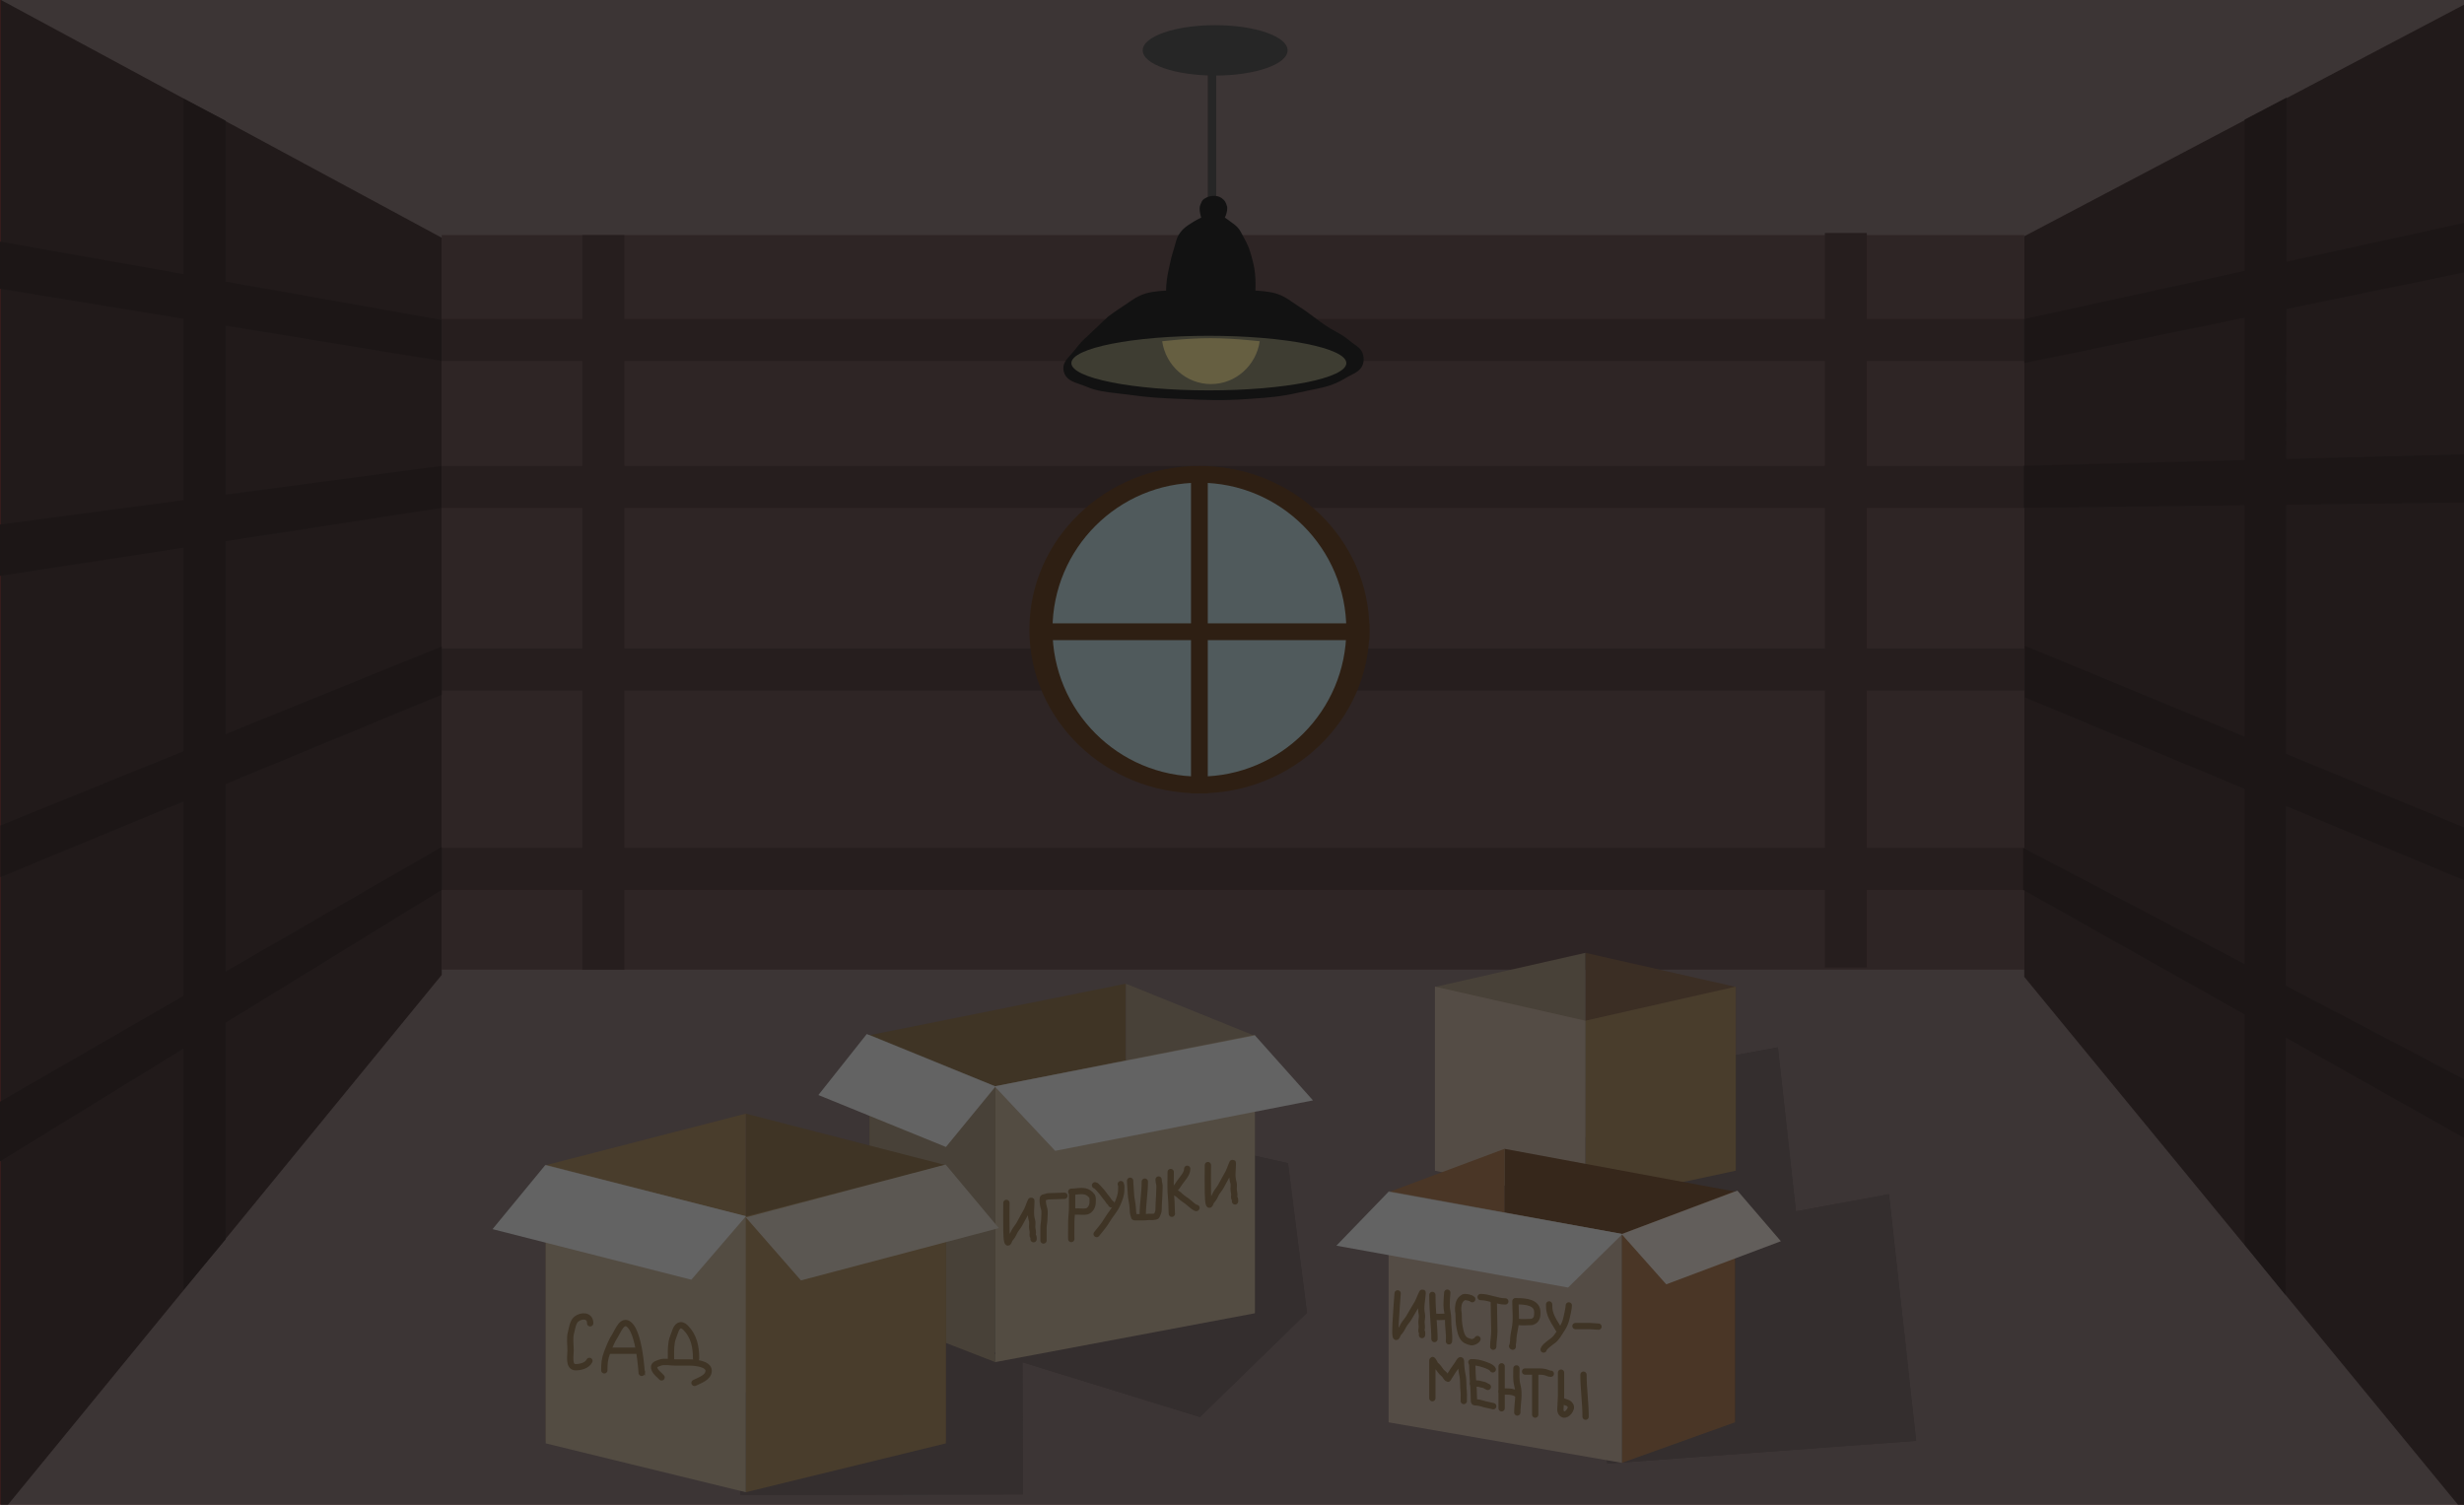
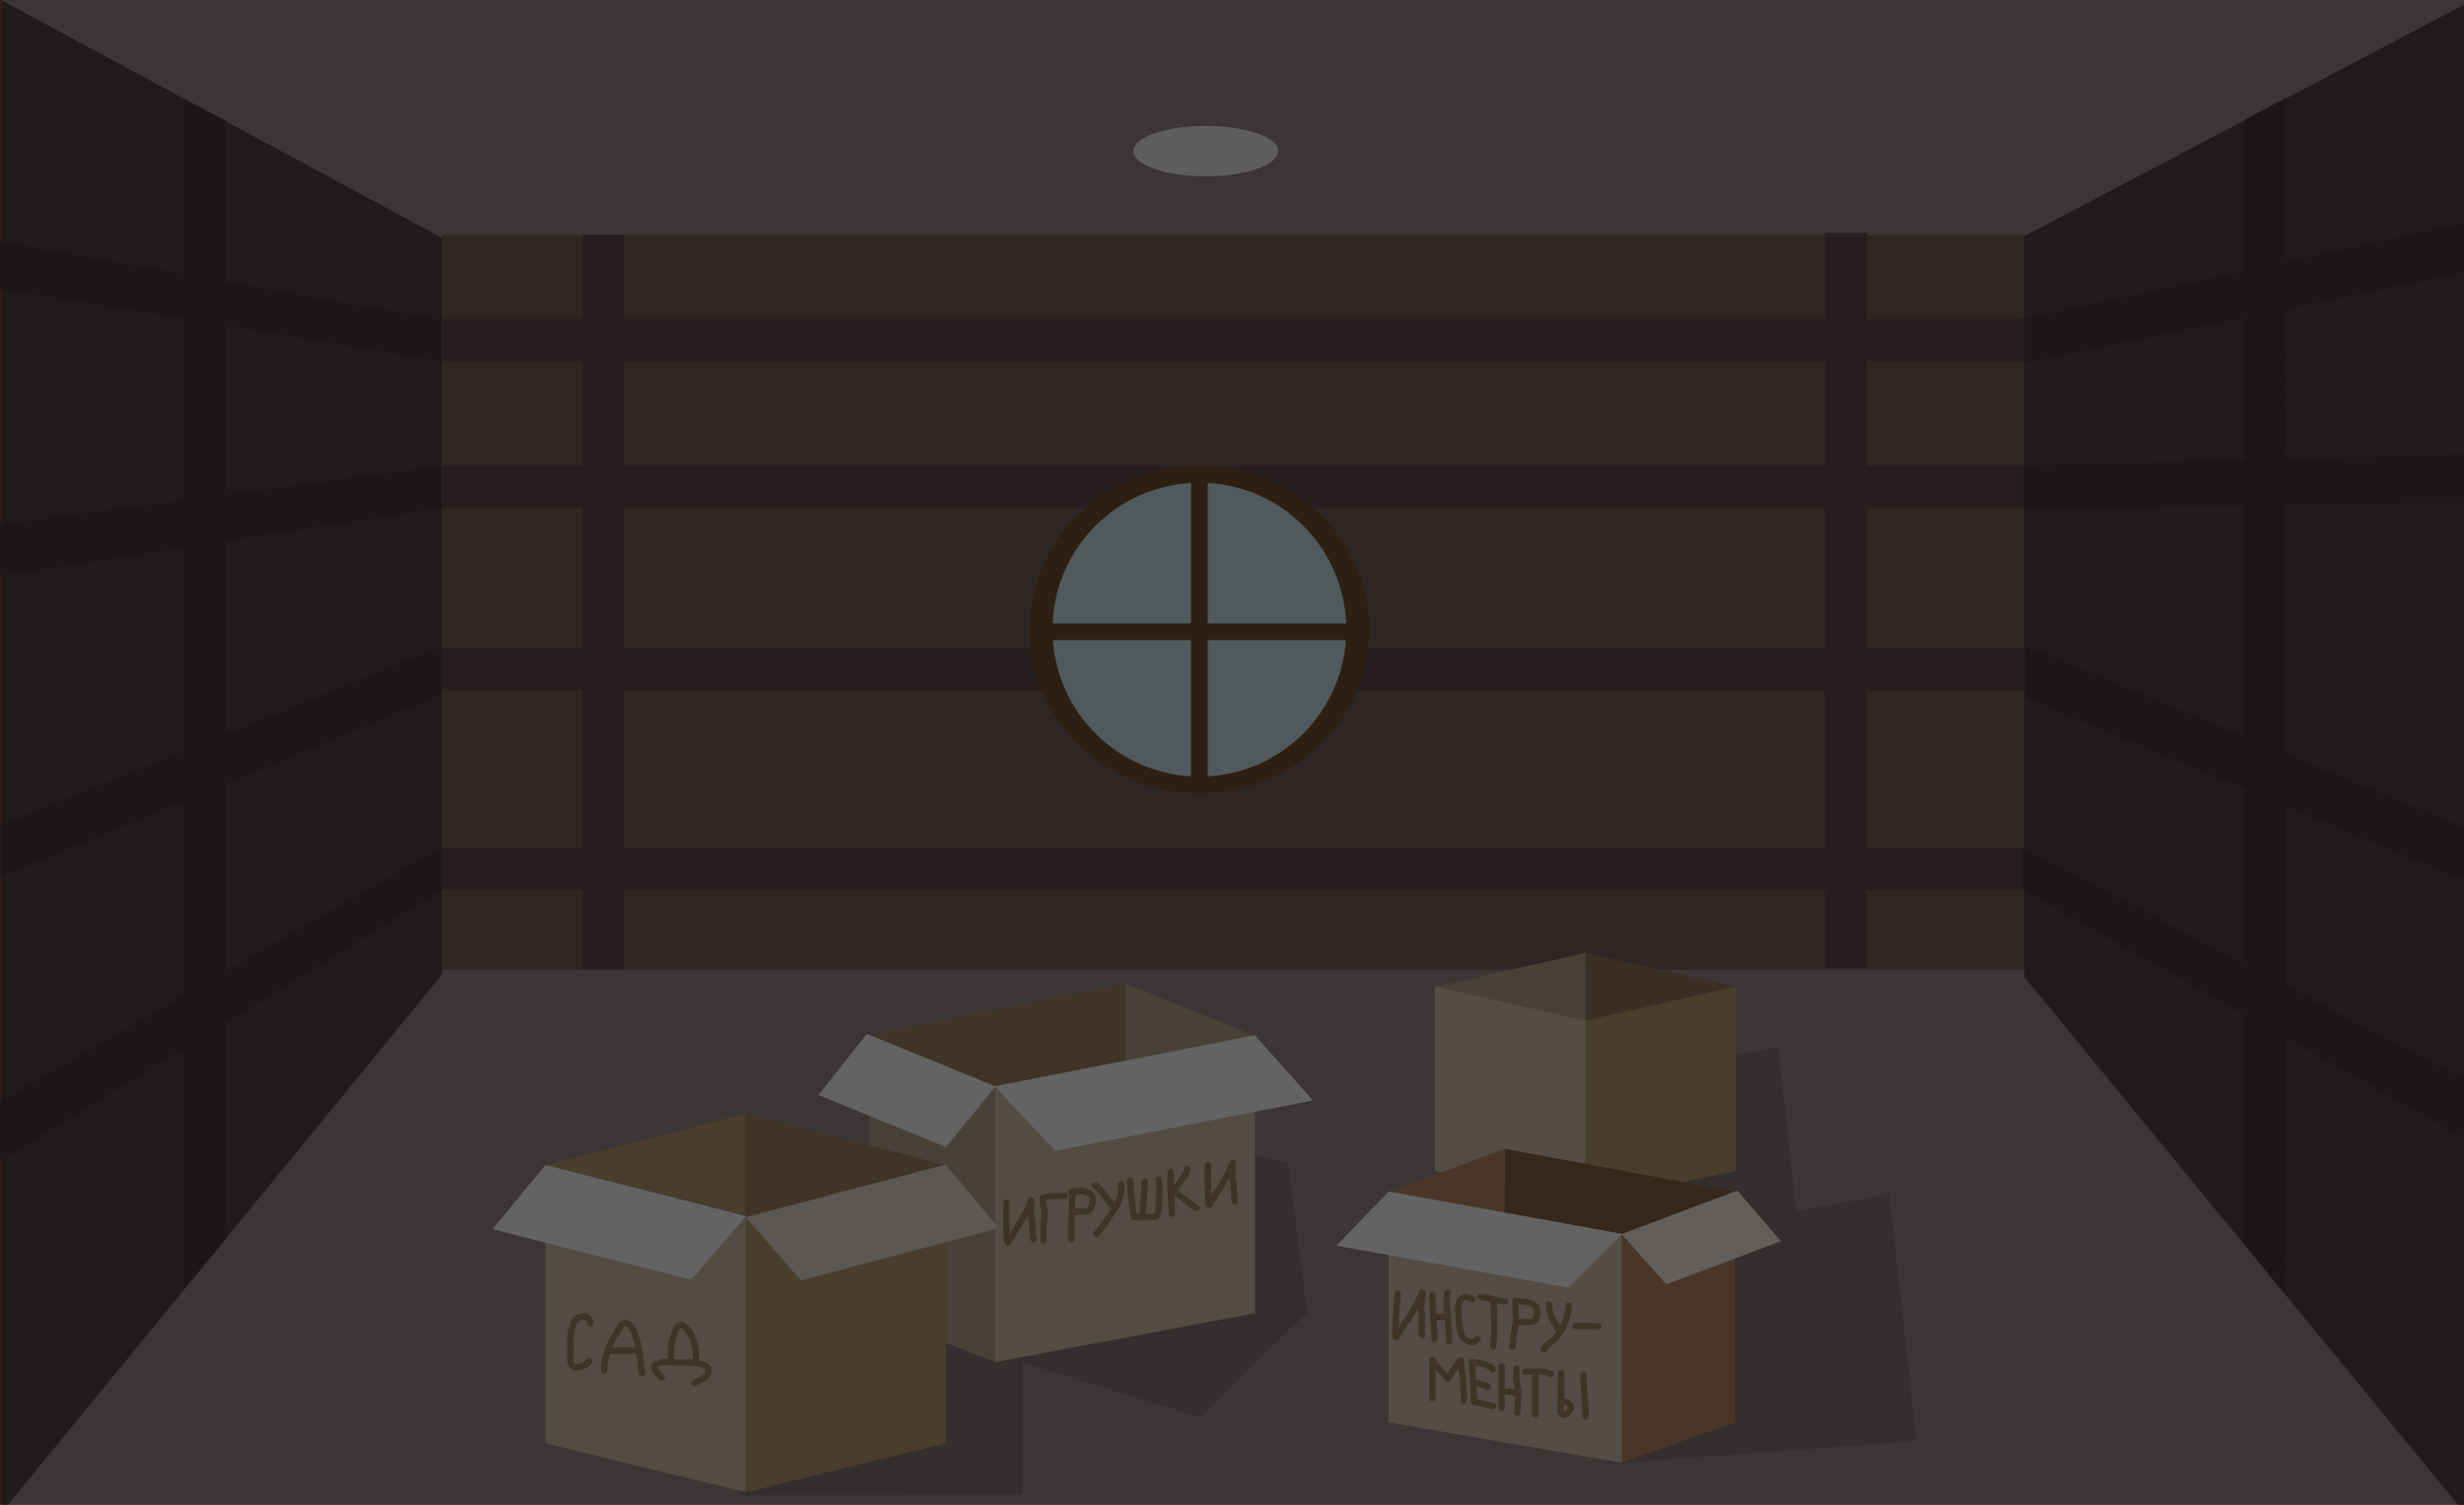
<svg xmlns="http://www.w3.org/2000/svg" width="1174" height="717" viewBox="0 0 1174 717" fill="none">
  <g clip-path="url(#clip0_1974_2)">
    <rect width="1174" height="717" fill="#884646" />
    <rect x="0.47" width="1174" height="717" fill="#958484" />
    <rect x="352.47" y="584.348" width="134.556" height="128" transform="rotate(-0.148085 352.47 584.348)" fill="#817272" />
    <rect x="352.47" y="584.348" width="134.556" height="128" transform="rotate(-0.148085 352.47 584.348)" fill="#817272" />
    <path d="M750.469 596.5L900.025 569L912.969 686.5L765.8 697.347L750.469 596.5Z" fill="#817272" />
    <path d="M750.469 596.5L900.025 569L912.969 686.5L765.8 697.347L750.469 596.5Z" fill="#817272" />
    <path d="M697.54 526.532L847.095 499.032L860.04 616.532L712.871 627.38L697.54 526.532Z" fill="#817272" />
    <path d="M697.54 526.532L847.095 499.032L860.04 616.532L712.871 627.38L697.54 526.532Z" fill="#817272" />
    <path fill-rule="evenodd" clip-rule="evenodd" d="M536.443 468.701V601.427L414.252 624.699V493.252L536.443 468.701Z" fill="#9D825D" />
    <path fill-rule="evenodd" clip-rule="evenodd" d="M414.251 493.003V625.729L474.194 649V517.553L414.251 493.003Z" fill="#B4A28B" />
    <path d="M521.808 533.73L613.667 554.225L622.714 625.486L571.718 675.155L473.969 645L521.808 533.73Z" fill="#817272" />
    <path d="M521.808 533.73L613.667 554.225L622.714 625.486L571.718 675.155L473.969 645L521.808 533.73Z" fill="#817272" />
    <path fill-rule="evenodd" clip-rule="evenodd" d="M536.444 468.701V601.427L597.155 624.699V493.252L536.444 468.701Z" fill="#B4A28B" />
    <path fill-rule="evenodd" clip-rule="evenodd" d="M597.923 493.003V625.729L474.194 649V517.553L597.923 493.003Z" fill="#CFBDA5" />
    <path fill-rule="evenodd" clip-rule="evenodd" d="M473.9 517.603L597.945 493.337L625.589 524.3L502.739 548.333L473.9 517.603Z" fill="#F7F7F7" />
    <path fill-rule="evenodd" clip-rule="evenodd" d="M474.346 517.668L412.974 492.68L389.921 521.747L450.701 546.493L474.346 517.668Z" fill="#F7F7F7" />
    <rect x="210.47" y="112" width="754" height="350" fill="#745C5C" />
    <rect x="210.47" y="152" width="754" height="20" fill="#5F4B4B" />
    <rect x="210.47" y="222" width="754" height="20" fill="#5F4B4B" />
    <rect x="210.47" y="309" width="754" height="20" fill="#5F4B4B" />
    <rect x="277.47" y="462" width="350" height="20" transform="rotate(-90 277.47 462)" fill="#5F4B4B" />
    <rect x="869.47" y="461" width="350" height="20" transform="rotate(-90 869.47 461)" fill="#5F4B4B" />
    <rect x="210.47" y="404" width="754" height="20" fill="#5F4B4B" />
    <path d="M0.47 0L210.47 113.283V464.5L0.47 721V0Z" fill="#534141" />
    <ellipse cx="571.47" cy="300" rx="81" ry="78" fill="#744E2F" />
    <path d="M1174.47 2L964.47 112.577V465.417L1174.47 721V2Z" fill="#534141" />
    <path fill-rule="evenodd" clip-rule="evenodd" d="M755.366 454V541.704L827.021 557.082V470.223L755.366 454Z" fill="#93735A" />
    <path fill-rule="evenodd" clip-rule="evenodd" d="M827.022 470.093V557.797L755.366 573.175V486.316L827.022 470.093Z" fill="#B7986E" />
    <path fill-rule="evenodd" clip-rule="evenodd" d="M755.366 454V541.704L683.71 557.082V470.223L755.366 454Z" fill="#B4A28B" />
    <path fill-rule="evenodd" clip-rule="evenodd" d="M683.71 470.093V557.797L755.366 573.175V486.316L683.71 470.093Z" fill="#D3BEAC" />
    <path fill-rule="evenodd" clip-rule="evenodd" d="M355.341 530.611V663.365L450.658 686.641V555.167L355.341 530.611Z" fill="#9D825D" />
    <path fill-rule="evenodd" clip-rule="evenodd" d="M450.658 554.97V687.723L355.341 711V579.525L450.658 554.97Z" fill="#B7986E" />
    <path fill-rule="evenodd" clip-rule="evenodd" d="M355.341 530.611V663.365L260.023 686.641V555.167L355.341 530.611Z" fill="#B7986E" />
    <path fill-rule="evenodd" clip-rule="evenodd" d="M260.023 554.97V687.723L355.341 711V579.525L260.023 554.97Z" fill="#CFBDA5" />
    <path fill-rule="evenodd" clip-rule="evenodd" d="M355.442 579.457L259.793 555.125L234.667 585.643L329.395 609.741L355.442 579.457Z" fill="#F7F7F7" />
    <path fill-rule="evenodd" clip-rule="evenodd" d="M355.353 580.021L450.555 554.859L475.908 585.152L381.623 610.072L355.353 580.021Z" fill="#E3DACD" />
    <path fill-rule="evenodd" clip-rule="evenodd" d="M716.847 547.38V657.521L826.653 676.833V567.753L716.847 547.38Z" fill="#866143" />
    <path fill-rule="evenodd" clip-rule="evenodd" d="M826.653 567.548V677.689L772.785 697.001V587.921L826.653 567.548Z" fill="#B88860" />
    <path fill-rule="evenodd" clip-rule="evenodd" d="M716.846 547.38V657.521L662.288 676.833V567.753L716.846 547.38Z" fill="#B88860" />
    <path fill-rule="evenodd" clip-rule="evenodd" d="M661.597 567.548V677.689L772.785 697.001V587.921L661.597 567.548Z" fill="#D3BEAC" />
    <path fill-rule="evenodd" clip-rule="evenodd" d="M773.051 587.962L661.578 567.825L636.736 593.52L747.135 613.463L773.051 587.962Z" fill="#F7F7F7" />
    <path fill-rule="evenodd" clip-rule="evenodd" d="M772.65 588.015L827.801 567.28L848.519 591.4L793.899 611.936L772.65 588.015Z" fill="#F5EBE3" />
    <circle cx="571.47" cy="300" r="70" fill="#C7E1E7" />
    <rect x="567.47" y="227" width="8" height="151" fill="#744E2F" />
    <rect x="491.47" y="305" width="8" height="161" transform="rotate(-90 491.47 305)" fill="#744E2F" />
    <path d="M0.191 393.32L210.47 308L210.47 331L0.191 417.934L0.191 393.32Z" fill="#453838" />
    <path d="M-1.03 525.5L210.47 403.501L210.47 424L-1.03 554L-1.03 525.5Z" fill="#453838" />
    <path d="M-0.627 250L210.373 222L210.373 242L-0.627 274.5L-0.627 250Z" fill="#453838" />
    <path d="M-0.53 115L210.428 152.437L210.428 172L-0.53 137.5L-0.53 115Z" fill="#453838" />
    <path d="M1175.48 394.844L964.833 307.681L964.731 332.256L1175.37 419.93L1175.48 394.844Z" fill="#453838" />
    <path d="M1174.63 514.501L963.987 404L963.987 424L1174.63 542.5L1174.63 514.501Z" fill="#453838" />
    <path d="M1175.01 216.433L964.28 221.933L964.28 242L1175.01 239.433L1175.01 216.433Z" fill="#453838" />
    <path d="M1174.97 106L964.47 151.999L964.47 172.999L1175.47 129.5L1174.97 106Z" fill="#453838" />
-     <rect x="575.47" y="26" width="4" height="79" fill="#5F5E5E" />
-     <ellipse cx="578.97" cy="24" rx="34.5" ry="12" fill="#5F5E5E" />
-     <path fill-rule="evenodd" clip-rule="evenodd" d="M510.243 168.886C511.055 167.993 511.901 167.062 512.663 166.024C514.606 163.377 516.305 161.816 518.313 159.972C519.152 159.201 520.044 158.381 521.031 157.411C523.681 154.809 527.944 150.866 527.944 150.866C527.944 150.866 532.048 147.819 534.857 146.043C538.131 143.972 541.052 141.319 545.772 139.842C549.454 138.69 555.595 138.464 555.595 138.464C555.595 138.464 555.471 134.774 556.687 129.163C556.859 128.369 557.011 127.643 557.155 126.957C557.748 124.135 558.193 122.014 559.234 118.828C559.532 117.916 559.749 117.087 559.953 116.306C560.488 114.268 560.935 112.56 562.508 110.56C564.016 108.642 565.338 107.785 567.264 106.537C567.489 106.392 567.723 106.24 567.965 106.081C569.589 105.019 572.331 103.67 572.331 103.67C572.331 103.67 570.926 99.532 571.968 97.469C572.619 96.179 572.549 95.532 573.787 94.713C575.371 93.665 576.95 93.243 578.88 93.335C580.541 93.414 581.683 93.967 582.882 95.057C584.339 96.382 584.338 97.813 584.702 98.502C584.702 98.548 584.702 99.49 584.702 99.536C584.702 101.495 583.61 103.67 583.61 103.67C583.61 103.67 586.724 105.848 588.34 107.115C590.191 108.565 590.928 109.97 591.855 111.739C592.114 112.233 592.388 112.756 592.706 113.316C594.853 117.103 595.624 119.476 596.708 123.651C597.634 127.217 597.953 129.285 598.163 132.952C598.287 135.102 598.163 138.464 598.163 138.464C598.163 138.464 604.304 138.69 607.987 139.842C611.384 140.905 613.399 142.303 615.806 143.972C616.744 144.623 617.74 145.314 618.902 146.043C621.814 147.871 623.892 149.439 626.033 151.054C627.809 152.394 629.627 153.766 632 155.345C633.651 156.444 635.104 157.243 636.491 158.007C638.625 159.182 640.604 160.272 642.914 162.234C643.684 162.888 644.454 163.433 645.186 163.951C647.162 165.349 648.853 166.547 649.463 169.124C649.836 170.7 649.872 171.691 649.463 173.258C648.732 176.062 646.126 177.601 643.642 178.77C642.674 179.226 642.091 179.534 641.095 180.148C634.807 184.029 629.914 184.707 623.454 186.059C622.024 186.358 620.517 186.673 618.902 187.038C609.963 189.062 604.526 189.432 595.784 190.028C595.256 190.064 594.715 190.101 594.161 190.139C582.359 190.95 575.638 190.659 563.905 190.152L563.6 190.139C563.337 190.127 563.078 190.116 562.822 190.105C553.187 189.689 547.522 189.445 537.768 188.072C535.76 187.789 533.903 187.584 532.14 187.388C526.981 186.817 522.638 186.337 517.757 184.282C516.695 183.835 515.624 183.466 514.587 183.108C510.983 181.866 507.795 180.766 506.842 177.048C505.958 173.599 507.965 171.392 510.243 168.886Z" fill="#2E2E2E" />
-     <ellipse cx="575.97" cy="173" rx="65.5" ry="13" fill="#9B997E" />
-     <path fill-rule="evenodd" clip-rule="evenodd" d="M576.97 183C588.75 183 598.506 174.147 600.207 162.6C600.207 162.6 591.548 161.664 585.978 161.4C578.797 161.059 574.75 161.046 567.57 161.4C562.153 161.667 553.732 162.6 553.732 162.6C555.433 174.147 565.189 183 576.97 183Z" fill="#FFEDA3" />
    <path d="M87.47 614.5L87.47 47L107.47 57.5L107.47 590.5L87.47 614.5Z" fill="#453838" />
    <path d="M1088.97 617L1089.47 46.5L1069.47 57V593L1088.97 617Z" fill="#453838" />
    <path d="M479.519 573.138C479.519 579.052 479.075 596.624 480.862 590.852C480.979 590.475 481.585 589.779 481.856 589.439C482.533 588.588 482.865 587.747 483.328 586.823C483.966 585.551 485.09 584.434 485.739 583.177C486.867 580.992 488.145 578.853 489.309 576.705C490.09 575.264 491.407 570.774 491.407 572.319C491.407 575.255 490.749 578.469 491.702 581.46C492.002 582.404 491.775 583.531 491.775 584.498C491.775 585.459 492.107 586.317 492.107 587.272C492.107 587.656 491.841 588.821 492.272 589.069C492.577 589.244 492.438 591.043 492.438 590.258" stroke="#9D825D" stroke-width="3" stroke-linecap="round" />
    <path d="M575.519 555.138C575.519 561.052 575.075 578.624 576.862 572.852C576.979 572.475 577.585 571.779 577.856 571.439C578.533 570.588 578.865 569.747 579.328 568.823C579.966 567.551 581.09 566.434 581.739 565.177C582.867 562.992 584.145 560.853 585.309 558.705C586.09 557.264 587.407 552.774 587.407 554.319C587.407 557.255 586.749 560.469 587.702 563.46C588.002 564.404 587.775 565.531 587.775 566.498C587.775 567.459 588.107 568.317 588.107 569.272C588.107 569.656 587.841 570.821 588.272 571.069C588.577 571.244 588.438 573.043 588.438 572.258" stroke="#9D825D" stroke-width="3" stroke-linecap="round" />
    <path d="M665.915 616.253C665.477 622.742 663.734 641.999 665.944 635.784C666.089 635.378 666.745 634.655 667.04 634.3C667.779 633.411 668.172 632.511 668.703 631.528C669.434 630.175 670.638 629.025 671.378 627.689C672.665 625.367 674.099 623.105 675.419 620.826C676.305 619.297 677.952 614.457 677.837 616.154C677.62 619.375 676.725 622.859 677.454 626.206C677.684 627.261 677.374 628.483 677.303 629.545C677.232 630.599 677.499 631.564 677.428 632.612C677.4 633.033 677.049 634.294 677.46 634.594C677.752 634.807 677.48 636.772 677.538 635.91" stroke="#9D825D" stroke-width="3" stroke-linecap="round" />
    <path d="M497.192 591.04C497.192 588.997 497.192 586.955 497.192 584.913C497.192 583.561 497.576 582.189 497.576 580.853C497.576 579.368 497.924 577.319 497.48 575.898C497.056 574.543 496.809 573.196 496.809 571.775C496.809 570.118 497.115 570.8 498.343 570.283C499.143 569.946 500.147 569.942 501.028 569.942C503.032 569.942 505.119 569.75 507.166 569.75" stroke="#9D825D" stroke-width="3" stroke-linecap="round" />
    <path d="M510.81 568.983C510.81 571.093 510.81 573.203 510.81 575.313C510.81 577.494 510.487 579.672 510.427 581.834C510.35 584.582 510.427 592.83 510.427 590.081" stroke="#9D825D" stroke-width="3" stroke-linecap="round" />
    <path d="M510.427 567.833C512.626 567.833 514.678 567.233 516.863 567.63C518.146 567.864 519.367 568.715 520.166 569.751C520.849 570.636 520.592 571.933 520.592 573C520.592 574.698 519.468 576.787 517.715 577.188C516.484 577.47 514.946 577.231 513.687 577.231C513.265 577.231 511.963 577.426 511.769 577.039" stroke="#9D825D" stroke-width="3" stroke-linecap="round" />
    <path d="M521.743 564.764C522.466 564.854 523.726 566.554 524.237 567.065C525.402 568.231 526.223 569.698 527.305 570.901C527.876 571.535 528.271 572.48 528.936 573.011C529.4 573.383 529.607 574.521 529.607 573.586" stroke="#9D825D" stroke-width="3" stroke-linecap="round" />
    <path d="M522.51 587.97C524.264 585.826 526.092 583.674 527.507 581.268C529.016 578.703 531.21 576.418 532.387 573.671C533.298 571.546 534.209 569.352 534.209 567.022C534.209 566.135 534.401 564.953 534.018 564.188" stroke="#9D825D" stroke-width="3" stroke-linecap="round" />
    <path d="M538.47 562.587C538.47 564.628 538.785 566.6 538.827 568.609C538.875 570.969 539.641 573.264 539.718 575.652C539.752 576.687 539.823 578.252 540.214 579.217C540.485 579.886 540.122 580 540.967 580C542.203 580 543.438 580 544.674 580C545.644 580 546.59 579.842 547.528 579.804C548.233 579.776 549.019 579.934 549.708 579.761C550.227 579.631 550.94 579.784 551.175 579.174C551.586 578.107 552.027 577.492 552.027 576.283C552.027 573.334 552.384 570.431 552.384 567.478C552.384 566.46 552.601 565.095 552.344 564.109C552.153 563.376 552.027 562.756 552.027 562" stroke="#9D825D" stroke-width="3" stroke-linecap="round" />
    <path d="M544.47 579C544.47 573.465 545.47 568.39 545.47 563" stroke="#9D825D" stroke-width="3" stroke-linecap="round" />
    <path d="M557.801 558.434C557.801 561.646 557.669 564.889 557.811 568.098C557.902 570.126 558.184 572.133 558.184 574.161C558.184 575.505 558.376 579.533 558.376 578.189" stroke="#9D825D" stroke-width="3" stroke-linecap="round" />
    <path d="M558.951 568.024C559.054 567.101 560.591 565.761 561.072 564.944C562.01 563.35 563.293 561.975 564.311 560.448C565.039 559.356 565.664 558.242 565.664 556.899" stroke="#9D825D" stroke-width="3" stroke-linecap="round" />
    <path d="M558.76 568.024C560.263 568.024 561.36 568.936 562.404 569.942C563.642 571.136 565.164 571.88 566.421 573.011C566.922 573.462 569.887 576.071 570.076 575.505" stroke="#9D825D" stroke-width="3" stroke-linecap="round" />
    <path d="M682.47 617C682.47 620.909 682.711 624.61 682.979 628.441C683.196 631.555 683.47 634.959 683.47 638" stroke="#9D825D" stroke-width="3" stroke-linecap="round" />
    <path d="M683.054 627.128C683.127 627.717 687.917 627.389 688.795 627.389" stroke="#9D825D" stroke-width="3" stroke-linecap="round" />
    <path d="M689.57 615.909C689.382 617.882 689.284 619.812 689.254 621.781C689.219 624.08 690.032 626.429 689.971 628.7C689.878 632.164 690.692 635.709 690.369 639.09" stroke="#9D825D" stroke-width="3" stroke-linecap="round" />
    <path d="M701.47 619C700.661 618.217 698.542 618 697.97 618C696.97 618 695.872 619.196 695.47 620C694.57 621.8 694.62 624.176 694.97 626C694.97 628.263 695.039 630.346 695.47 632.5C695.855 634.425 696.364 637.457 698.47 638.627C699.352 639.117 699.93 639.269 700.97 639.501C701.705 639.664 703.47 639 703.97 638.001" stroke="#9D825D" stroke-width="3" stroke-linecap="round" />
    <path d="M711.731 620C711.731 624.741 711.992 629.41 711.992 634.151C711.992 636.751 711.47 639.137 711.47 641.662" stroke="#9D825D" stroke-width="3" stroke-linecap="round" />
    <path d="M705.47 618C709.434 618 713.272 620.088 717.214 620.088" stroke="#9D825D" stroke-width="3" stroke-linecap="round" />
    <path d="M722.036 620C722.036 624.28 722.645 629.132 721.717 633.31C721.342 634.997 720.992 637.195 720.992 638.922C720.992 639.563 720.753 640.089 720.731 640.676C720.711 641.186 720.985 642.174 720.47 641.401" stroke="#9D825D" stroke-width="3" stroke-linecap="round" />
    <path d="M722.47 620C727.152 620 732.47 620.532 732.47 625.236C732.47 627.035 732.47 629.003 729.973 629.841C728.938 629.872 723.057 630.372 722.47 629.422" stroke="#9D825D" stroke-width="3" stroke-linecap="round" />
    <path d="M735.47 643C735.782 641.696 738.697 639.665 739.818 638.847C741.832 637.376 742.823 635.148 744.167 633.206C745.214 631.692 745.911 629.962 746.326 628.224C746.622 626.986 747.47 623.309 747.47 622" stroke="#9D825D" stroke-width="3" stroke-linecap="round" />
    <path d="M750.649 631.826C752.931 631.826 755.212 631.826 757.493 631.826C758.161 631.826 760.969 632.087 761.611 632.087" stroke="#9D825D" stroke-width="3" stroke-linecap="round" />
    <path d="M682.47 666.179C682.47 660.186 682.47 654.193 682.47 648.199C682.47 647.229 683.746 650.106 684.044 650.347C684.982 651.106 685.729 652.134 686.406 653.141C687.056 654.108 688.135 654.568 688.71 655.635C688.941 656.063 689.205 656.375 689.556 656.716C690.116 657.261 689.965 656.657 690.226 656.311C690.962 655.337 691.607 654.114 692.311 653.066C693.08 651.921 693.94 650.861 694.673 649.686C695.207 648.83 696.117 647.001 696.117 648.92C696.117 650.985 696.422 653.345 696.846 655.364C697.382 657.921 697.027 660.748 697.414 663.34C697.53 664.115 697.429 664.988 697.429 665.774C697.429 666.083 697.414 669.721 697.429 666.99" stroke="#9D825D" stroke-width="3" stroke-linecap="round" />
    <path d="M701.47 650C701.47 655.748 702.281 661.393 702.281 667.146C702.281 668.054 702.247 668.182 703.362 668.182C704.117 668.182 705.371 668.441 706.064 668.687C707.749 669.283 709.746 669.517 711.47 670" stroke="#9D825D" stroke-width="3" stroke-linecap="round" />
    <path d="M701.062 649.052C703.269 649.052 704.792 649.348 706.861 650.038C708.127 650.46 710.653 651.27 711.24 652.445" stroke="#9D825D" stroke-width="3" stroke-linecap="round" />
    <path d="M701.845 659.23C702.541 659.23 703.237 659.23 703.933 659.23C704.909 659.23 705.581 659.634 706.514 659.738C707.497 659.847 708.09 660.529 708.891 660.796" stroke="#9D825D" stroke-width="3" stroke-linecap="round" />
    <path d="M715.47 651C715.47 657.686 715.47 664.296 715.47 671" stroke="#9D825D" stroke-width="3" stroke-linecap="round" />
    <path d="M715.47 663.011C717.599 663.011 720.619 662.823 722.47 664" stroke="#9D825D" stroke-width="3" stroke-linecap="round" />
    <path d="M722.943 673C722.943 668.722 724.112 664.315 722.967 660.086C722.253 657.452 722.518 654.698 722.518 652" stroke="#9D825D" stroke-width="3" stroke-linecap="round" />
    <path d="M731.47 654C731.47 658.696 731.47 663.392 731.47 668.088C731.47 668.86 731.47 672.604 731.47 674" stroke="#9D825D" stroke-width="3" stroke-linecap="round" />
    <path d="M726.639 653.488C728.901 653.488 731.162 653.488 733.424 653.488C734.41 653.488 735.23 653.556 736.165 653.764C737.178 653.989 737.84 654.532 738.905 654.532" stroke="#9D825D" stroke-width="3" stroke-linecap="round" />
    <path d="M743.779 654C743.779 657.73 743.779 661.459 743.779 665.189C743.779 666.707 743.559 668.243 743.559 669.799C743.559 670.604 743.298 672.058 743.669 672.765C745.089 675.466 747.711 673.18 748.36 671.198C748.736 670.051 748.095 669.096 747.197 668.569C746.358 668.076 744.154 667.787 743.887 666.942" stroke="#9D825D" stroke-width="3" stroke-linecap="round" />
    <path d="M754.47 655C754.47 661.727 755.47 668.294 755.47 675" stroke="#9D825D" stroke-width="3" stroke-linecap="round" />
    <path d="M738.097 621.514C738.097 622.825 738.147 623.985 738.485 625.263C738.885 626.779 739.592 628.237 740.359 629.594C741.038 630.796 741.886 631.938 742.493 633.15" stroke="#9D825D" stroke-width="3" stroke-linecap="round" />
    <path d="M281.203 630.492C281.203 626.51 277.027 626.618 274.663 628.457C272.866 629.855 272.599 632.988 272.047 634.976C271.327 637.568 271.86 640.884 271.86 643.572C271.86 646.026 270.732 651.421 274.289 651.421C276.563 651.421 279.705 650.679 280.829 648.431" stroke="#9D825D" stroke-width="3" stroke-linecap="round" />
    <path d="M287.93 652.915C287.93 649.791 288.089 647.442 289.238 644.506C290.382 641.581 291.431 638.778 293.162 636.181C294.404 634.317 296.425 628.388 299.681 631.052C305.729 636 305.869 661.477 305.869 653.663" stroke="#9D825D" stroke-width="3" stroke-linecap="round" />
    <path d="M290.172 643.572H303.626" stroke="#9D825D" stroke-width="3" stroke-linecap="round" />
    <path d="M315.212 656.278C314.147 655.08 312.593 654.03 311.932 652.541C310.857 650.124 312.985 649.884 314.465 649.261C316.319 648.48 319.844 649.178 321.856 649.178C324.071 649.178 326.286 649.178 328.5 649.178C331.102 649.178 337.636 649.739 337.636 653.102C337.636 656.328 333.452 657.623 330.909 658.895" stroke="#9D825D" stroke-width="3" stroke-linecap="round" />
    <path d="M319.696 648.431C319.696 645.359 319.544 642.302 320.07 639.274C320.339 637.726 321.179 636.046 321.648 634.52C322.48 631.818 324.281 630.218 326.61 632.547C330.663 636.6 331.656 641.732 331.656 647.31" stroke="#9D825D" stroke-width="3" stroke-linecap="round" />
    <rect x="-1.53" width="1176" height="718" fill="black" fill-opacity="0.6" />
+     <ellipse cx="574.5" cy="72" rx="34.5" ry="12" fill="#5F5E5E" />
  </g>
  <defs>
    <clipPath id="clip0_1974_2">
      <rect width="1174" height="717" fill="white" />
    </clipPath>
  </defs>
</svg>
